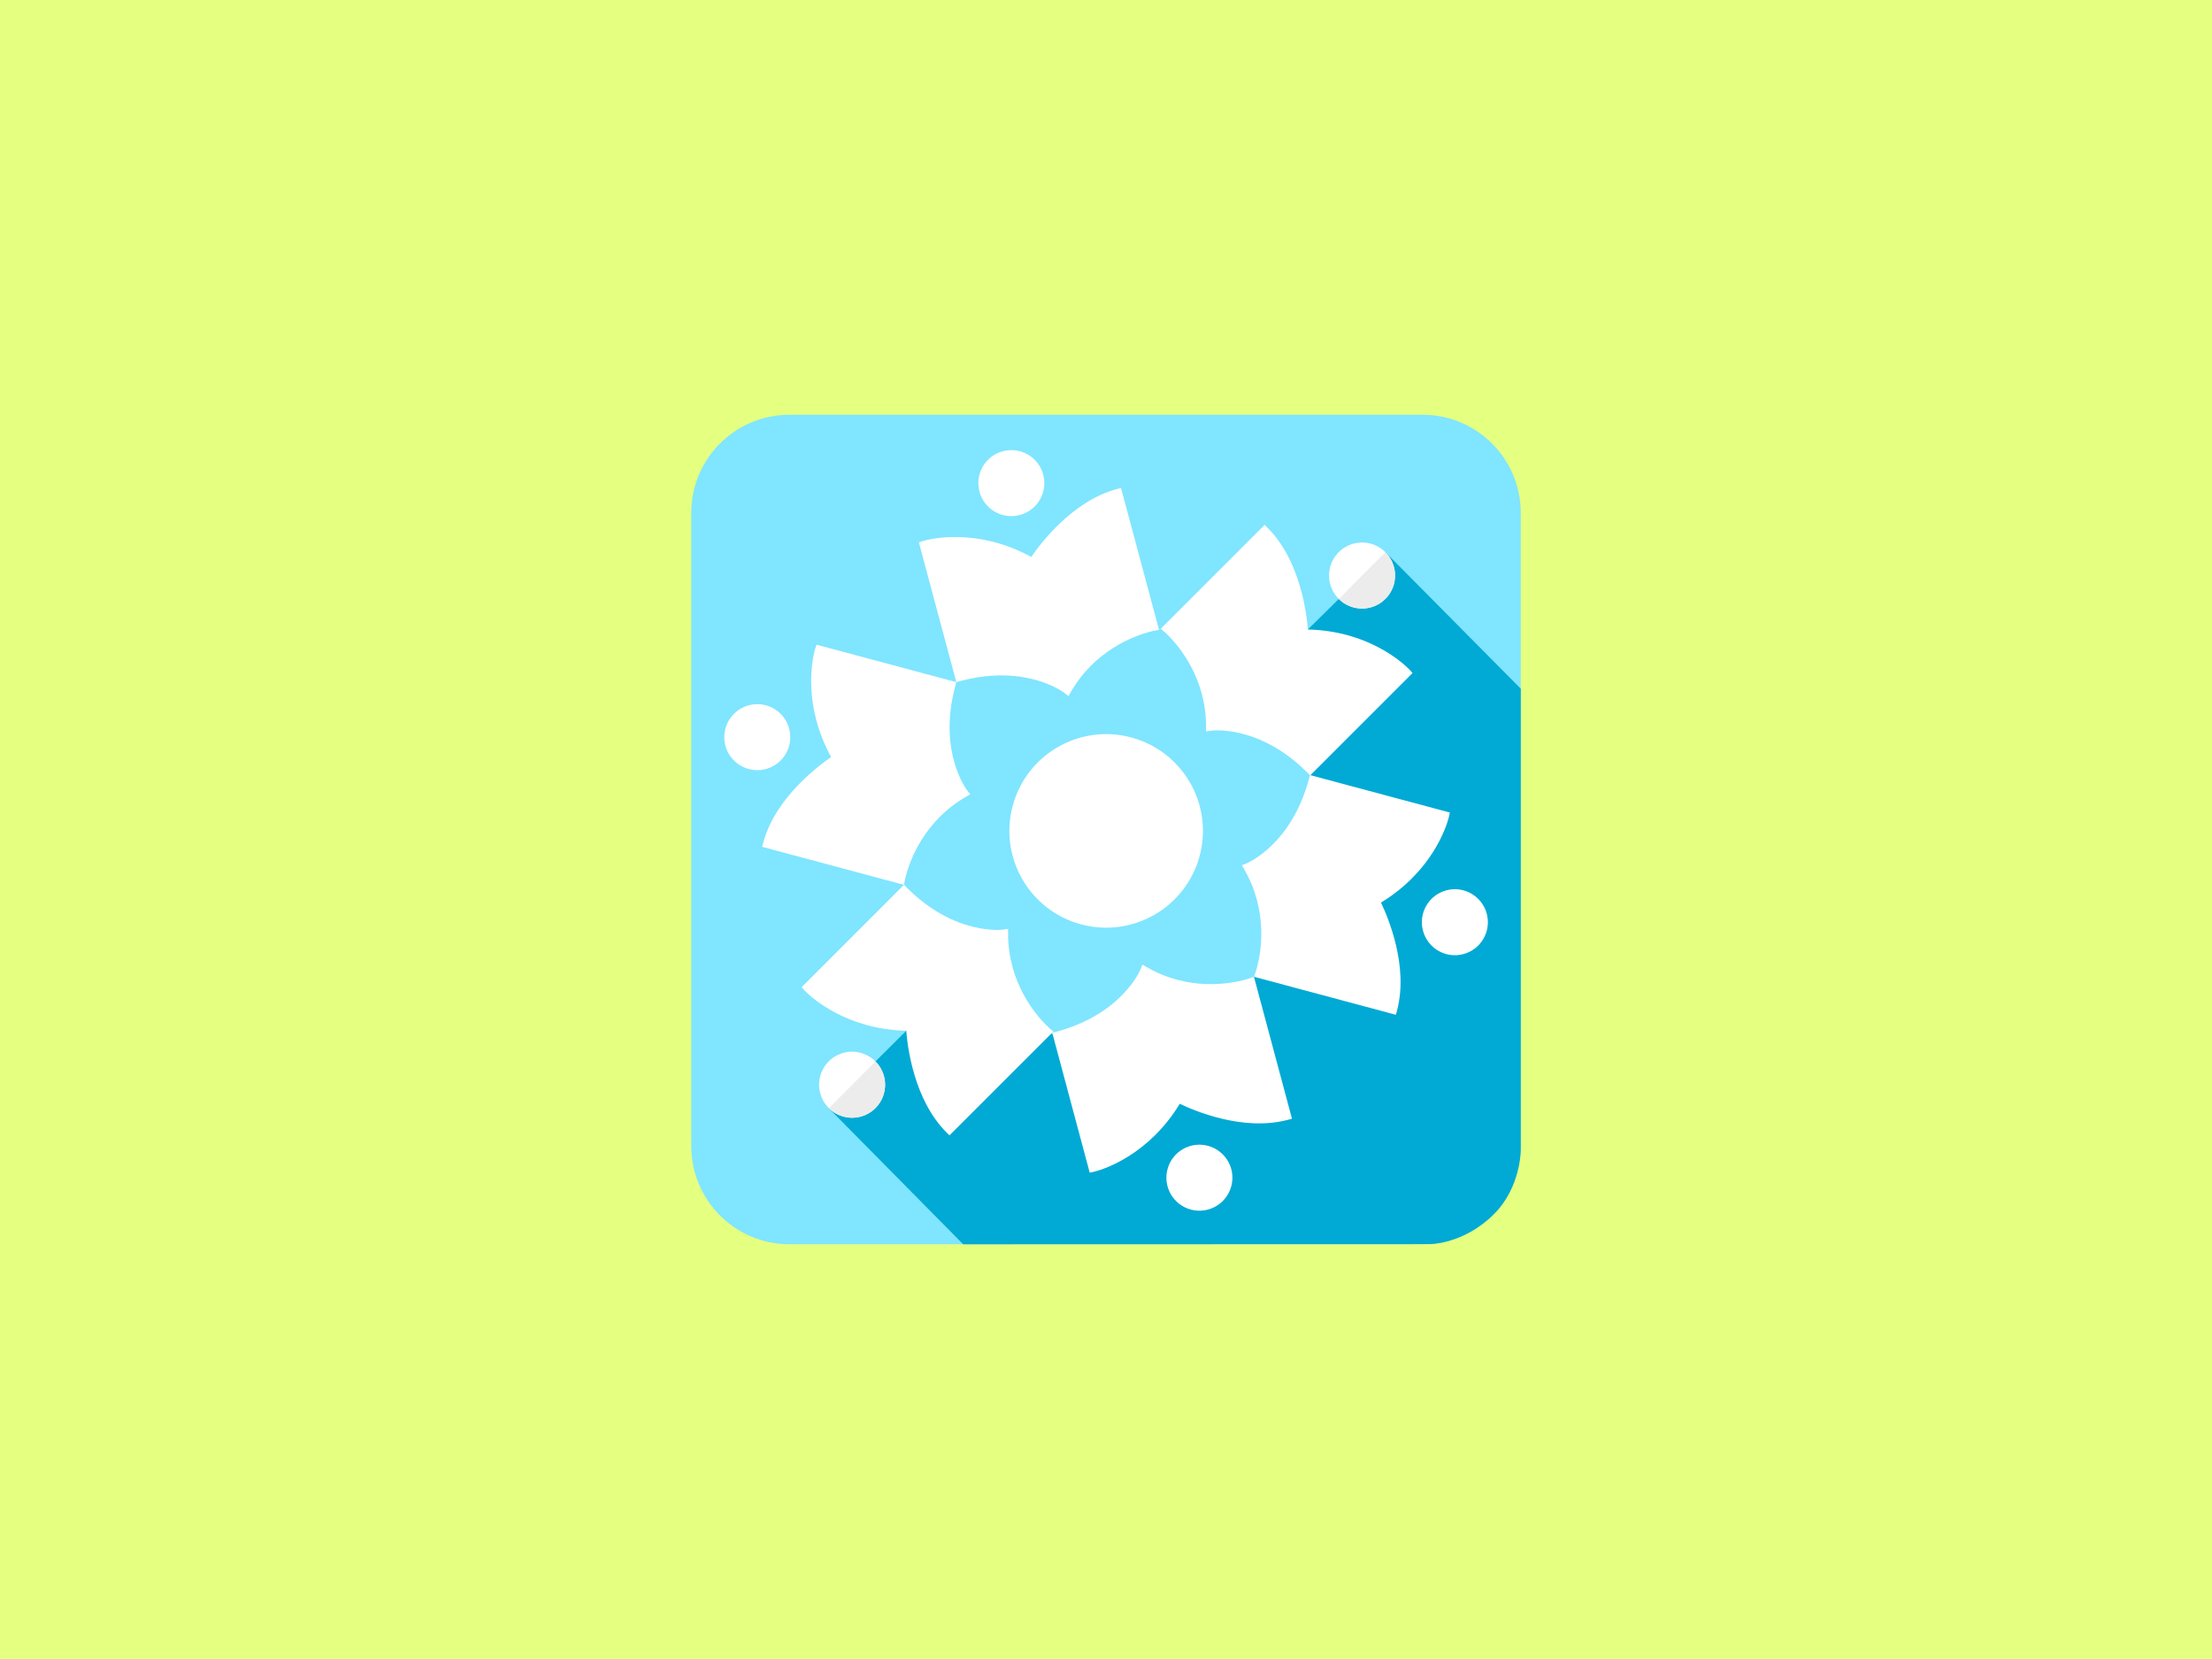
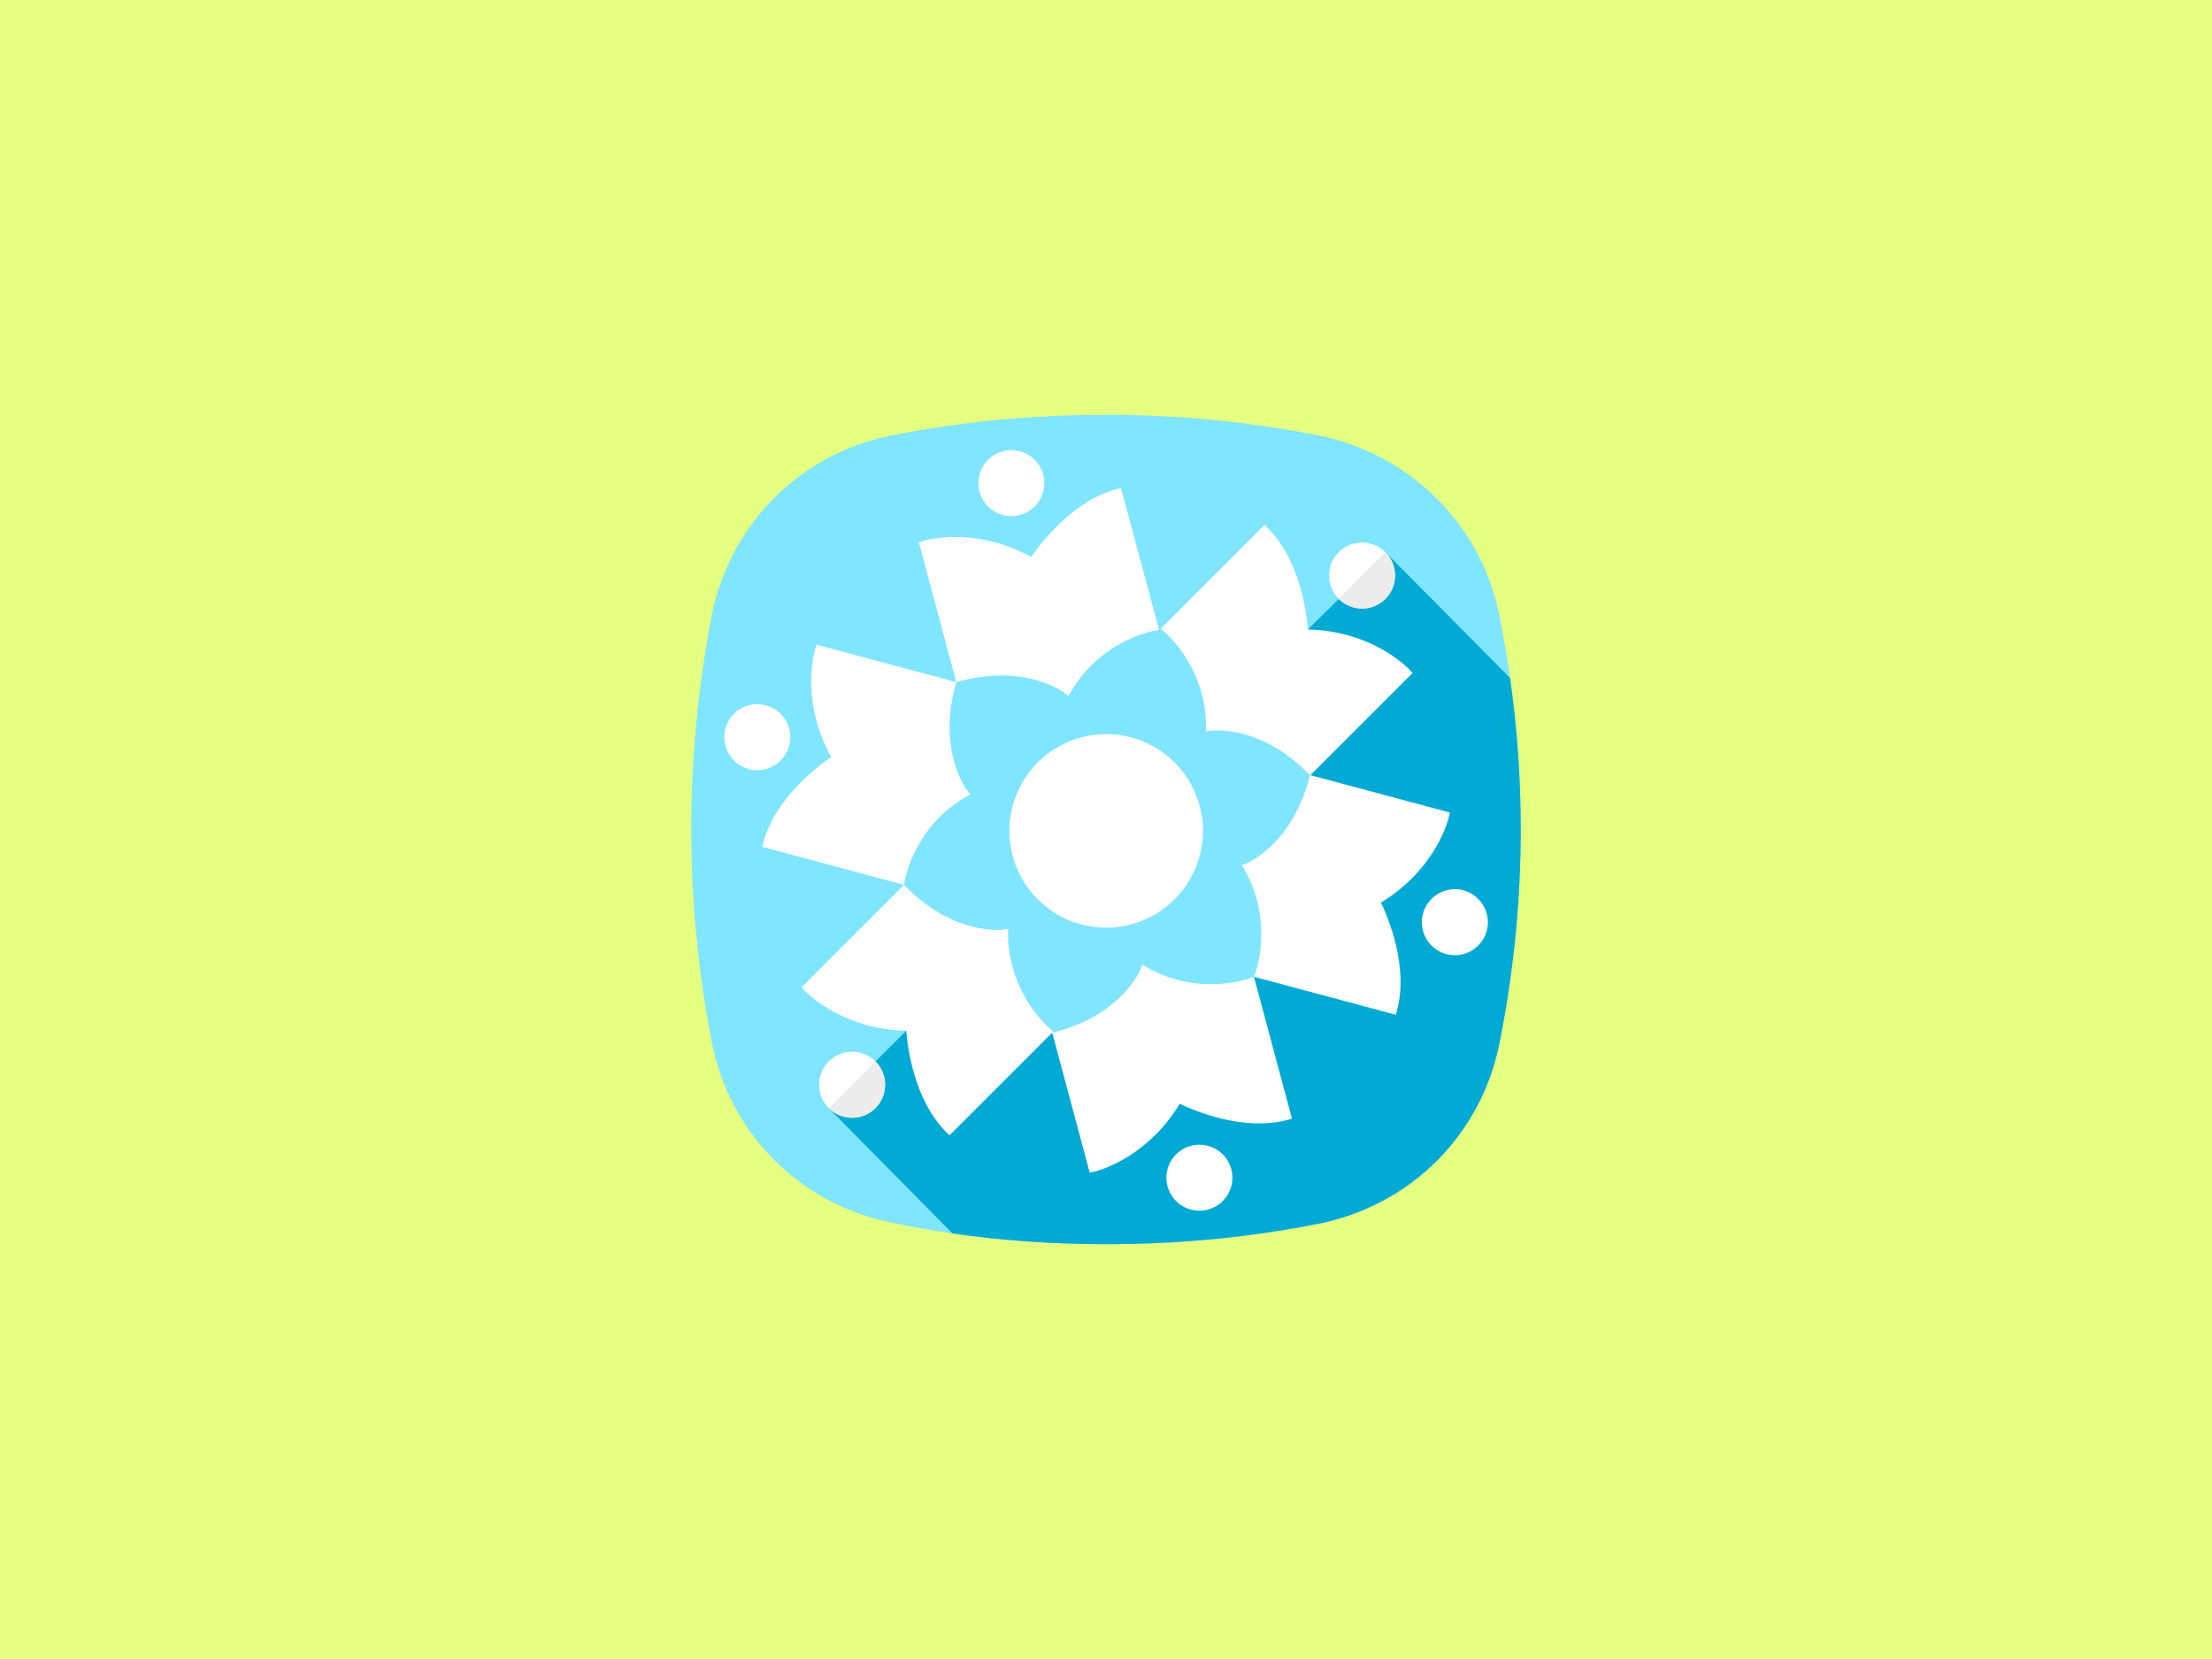
<svg xmlns="http://www.w3.org/2000/svg" version="1.1" x="0px" y="0px" viewBox="0 0 400 300" enable-background="new 0 0 100 100" xml:space="preserve" id="svg3555" width="400" height="300">
  <defs id="defs3591" />
  <g id="g5597" transform="matrix(1.5,0,0,1.5,-627.6092,265.1634)" />
-   <g id="g4234">
+   <g id="g17089">
    <rect y="0" x="0" height="300" width="400" id="rect4420" style="opacity:1;fill:#e5ff80;fill-opacity:1;stroke:none;stroke-width:6.791;stroke-linecap:round;stroke-linejoin:round;stroke-miterlimit:4;stroke-dasharray:none;stroke-dashoffset:0;stroke-opacity:1" />
-     <rect ry="17.746" rx="17.746" style="opacity:1;fill:#80e5ff;fill-opacity:1;stroke:none;stroke-width:6.791;stroke-linecap:round;stroke-linejoin:round;stroke-miterlimit:4;stroke-dasharray:none;stroke-dashoffset:0;stroke-opacity:1" id="rect5453" width="150" height="150" x="125" y="75" />
-     <path id="path4445" d="m 250.528,99.853 24.472,24.684 0,83.333 c 0,0 0.065,6.783 -4.823,11.66 -5.479,5.479 -11.61,5.445 -11.61,5.445 l -84.4,0.025 -24.285,-24.583 8.519,-8.562 5.92,-5.901 4.434,-4.455 21.363,5.408 10.258,4.231 18.224,-8.242 8.152,-6.256 5.757,-6.563 5.795,-20.038 -1.399,-9.802 -6.818,-20.087 5.323,-5.236 6.742,-6.659 z" style="fill:#00aad4;fill-opacity:1;fill-rule:evenodd;stroke:none;stroke-width:1px;stroke-linecap:butt;stroke-linejoin:miter;stroke-opacity:1" />
+     <path style="fill:#80e5ff;fill-opacity:1" id="path16409" d="M 271.246,111.833 C 268.079,94.833 254.732,81.834 238.053,78.665 225.376,76.169 212.529,75 200.021,75 c -12.845,0 -25.691,1.169 -38.365,3.665 -17.015,3.169 -29.858,16.335 -33.029,33.001 -4.836,25.332 -4.836,51.167 0,76.332 3.169,17.168 16.346,30.001 33.029,33.17 12.674,2.663 25.52,3.832 38.365,3.832 12.843,0 25.518,-1.169 38.196,-3.667 17.017,-3.334 29.862,-16.333 33.029,-33.166 5.005,-25.336 5.005,-51.17 0,-76.335 z" />
+     <path id="path17084" d="m 250.527,99.854 -8.375,8.4 -6.742,6.66 -5.322,5.236 6.818,20.086 1.398,9.803 -5.795,20.037 -5.758,6.562 -8.15,6.256 -18.225,8.242 -10.258,-4.23 -21.363,-5.406 -4.434,4.455 -5.92,5.9 -8.52,8.562 22.342,22.615 c 9.002,1.313 18.064,1.93 27.129,1.959 l 1.371,0 c 12.602,-0.042 25.045,-1.208 37.492,-3.66 17.017,-3.334 29.862,-16.331 33.029,-33.164 C 273.748,175.5 275,162.707 275,149.936 c 0,-9.147 -0.654,-18.28 -1.938,-27.352 L 250.527,99.854 Z" style="fill:#00aad4;fill-opacity:1" />
    <path style="fill:#ffffff" d="m 255.43,121.705 -0.484,-0.539 c 0,0 -0.074,-0.08 -0.217,-0.223 -1.163,-1.162 -7.411,-6.867 -18.225,-7.11 -0.207,-2.747 -1.339,-12.447 -7.273,-18.38 l -0.541,-0.542 -18.2,18.199 -0.588,0.59 0.638,0.534 c 0.003,0.002 0.253,0.215 0.661,0.62 2.073,2.073 6.895,7.833 6.893,16.521 l -0.001,0.887 0.876,-0.13 c 0.089,-0.013 8.684,-1.178 17.406,7.545 l 0.541,0.54 18,-17.999 0.512,-0.514 z" id="path3774" />
    <circle transform="matrix(0.258819,-0.9659258,0.9659258,0.258819,0,0)" style="fill:#ffffff" cx="-36.778" cy="264.844" r="5.969" id="circle3776" />
-     <path style="fill:#ffffff" d="m 144.957,178.515 0.487,0.539 c 0,0 0.072,0.081 0.214,0.226 1.163,1.162 7.411,6.865 18.225,7.11 0.205,2.748 1.337,12.449 7.267,18.38 l 0.541,0.542 18.203,-18.196 0.588,-0.592 -0.638,-0.534 c -0.001,-0.002 -0.254,-0.213 -0.661,-0.618 -2.073,-2.074 -6.891,-7.834 -6.889,-16.522 l 0.001,-0.887 -0.876,0.13 c -0.088,0.013 -8.685,1.178 -17.405,-7.545 l -0.543,-0.544 -17.999,17.996 -0.514,0.516 z" id="path3786" />
+     <path style="fill:#ffffff" d="m 144.957,178.515 0.487,0.539 c 0,0 0.072,0.081 0.214,0.226 1.163,1.162 7.411,6.865 18.225,7.11 0.205,2.748 1.337,12.449 7.267,18.38 l 0.541,0.542 18.203,-18.196 0.588,-0.592 -0.638,-0.534 c -10e-4,-0.002 -0.254,-0.213 -0.661,-0.618 -2.073,-2.074 -6.891,-7.834 -6.889,-16.522 l 0.001,-0.887 -0.876,0.13 c -0.088,0.013 -8.685,1.178 -17.405,-7.545 l -0.543,-0.544 -17.999,17.996 -0.514,0.516 z" id="path3786" />
    <circle transform="matrix(0.258819,-0.9659258,0.9659258,0.258819,0,0)" style="fill:#ffffff" cx="-149.586" cy="199.602" r="5.969" id="circle3788" />
    <circle transform="matrix(0.258819,-0.9659258,0.9659258,0.258819,0,0)" style="fill:#ffffff" cx="-93.363" cy="232.101" r="17.498" id="circle3790" />
    <path style="fill:#ffffff" d="m 147.649,116.578 -0.223,0.691 c 0,0 -0.034,0.102 -0.086,0.298 -0.426,1.591 -2.241,9.852 2.953,19.338 -2.278,1.555 -10.111,7.386 -12.282,15.488 l -0.198,0.739 24.86,6.661 0.805,0.214 0.145,-0.818 c 0.002,-0.005 0.058,-0.33 0.206,-0.883 0.759,-2.833 3.336,-9.885 10.861,-14.231 l 0.768,-0.443 -0.552,-0.694 c -0.054,-0.067 -5.362,-6.932 -2.169,-18.847 l 0.197,-0.736 -24.584,-6.587 -0.702,-0.188 z" id="path3766" />
    <circle transform="matrix(0.258819,-0.9659258,0.9659258,0.258819,0,0)" style="fill:#ffffff" cx="-93.317" cy="166.779" r="5.969" id="circle3768" />
    <path style="fill:#ffffff" d="m 197.053,212.055 0.711,-0.152 c 0,0 0.105,-0.023 0.304,-0.073 1.589,-0.427 9.649,-2.984 15.27,-12.229 2.482,1.197 11.449,5.065 19.552,2.896 l 0.74,-0.198 -6.661,-24.864 -0.215,-0.804 -0.781,0.284 c -0.005,0.002 -0.316,0.114 -0.869,0.262 -2.83,0.759 -10.23,2.051 -17.752,-2.293 l -0.768,-0.444 -0.326,0.825 c -0.03,0.084 -3.321,8.11 -15.234,11.302 l -0.743,0.198 6.586,24.589 0.187,0.699 z" id="path3782" />
    <circle transform="matrix(0.258819,-0.9659258,0.9659258,0.258819,0,0)" style="fill:#ffffff" cx="-149.574" cy="264.619" r="5.969" id="circle3784" />
    <path id="path3955" d="m 166.158,98.069 0.691,-0.223 c 0,0 0.102,-0.034 0.298,-0.086 1.591,-0.426 9.852,-2.241 19.338,2.953 1.555,-2.278 7.386,-10.111 15.488,-12.282 l 0.739,-0.198 6.661,24.86 0.214,0.805 -0.818,0.145 c -0.005,0.002 -0.33,0.058 -0.883,0.206 -2.833,0.759 -9.885,3.336 -14.231,10.861 l -0.443,0.768 -0.694,-0.552 c -0.067,-0.054 -6.932,-5.362 -18.847,-2.169 l -0.736,0.197 -6.587,-24.584 -0.188,-0.702 z" style="fill:#ffffff" />
    <circle id="circle3957" r="5.969" cy="131.721" cx="-154.04" style="fill:#ffffff" transform="matrix(-0.9659258,0.258819,0.258819,0.9659258,0,0)" />
    <path id="path3961" d="m 262.176,146.929 -0.152,0.711 c 0,0 -0.023,0.105 -0.073,0.304 -0.427,1.589 -2.984,9.649 -12.229,15.27 1.197,2.482 5.065,11.449 2.896,19.552 l -0.198,0.74 -24.864,-6.661 -0.804,-0.215 0.284,-0.781 c 0.002,-0.005 0.114,-0.316 0.262,-0.869 0.759,-2.83 2.051,-10.23 -2.293,-17.752 l -0.444,-0.768 0.825,-0.326 c 0.084,-0.03 8.11,-3.321 11.302,-15.234 l 0.198,-0.743 24.589,6.586 0.699,0.187 z" style="fill:#ffffff" />
    <circle id="circle3963" r="5.969" cy="229.175" cx="-210.96" style="fill:#ffffff" transform="matrix(-0.9659258,0.258819,0.258819,0.9659258,0,0)" />
    <path d="m 106.537,247.76 a 5.969,5.969 0 0 1 -5.957,5.969 5.969,5.969 0 0 1 -5.98,-5.946 l 5.969,-0.023 z" id="circle4225" style="fill:#ececec" transform="matrix(0.7071068,-0.7071068,0.7071068,0.7071068,0,0)" />
    <path transform="matrix(0.7071068,-0.7071068,0.7071068,0.7071068,0,0)" style="fill:#ececec" id="path4232" d="m -23.784,247.665 a 5.969,5.969 0 0 1 -5.953,5.969 5.969,5.969 0 0 1 -5.984,-5.938" />
  </g>
</svg>
